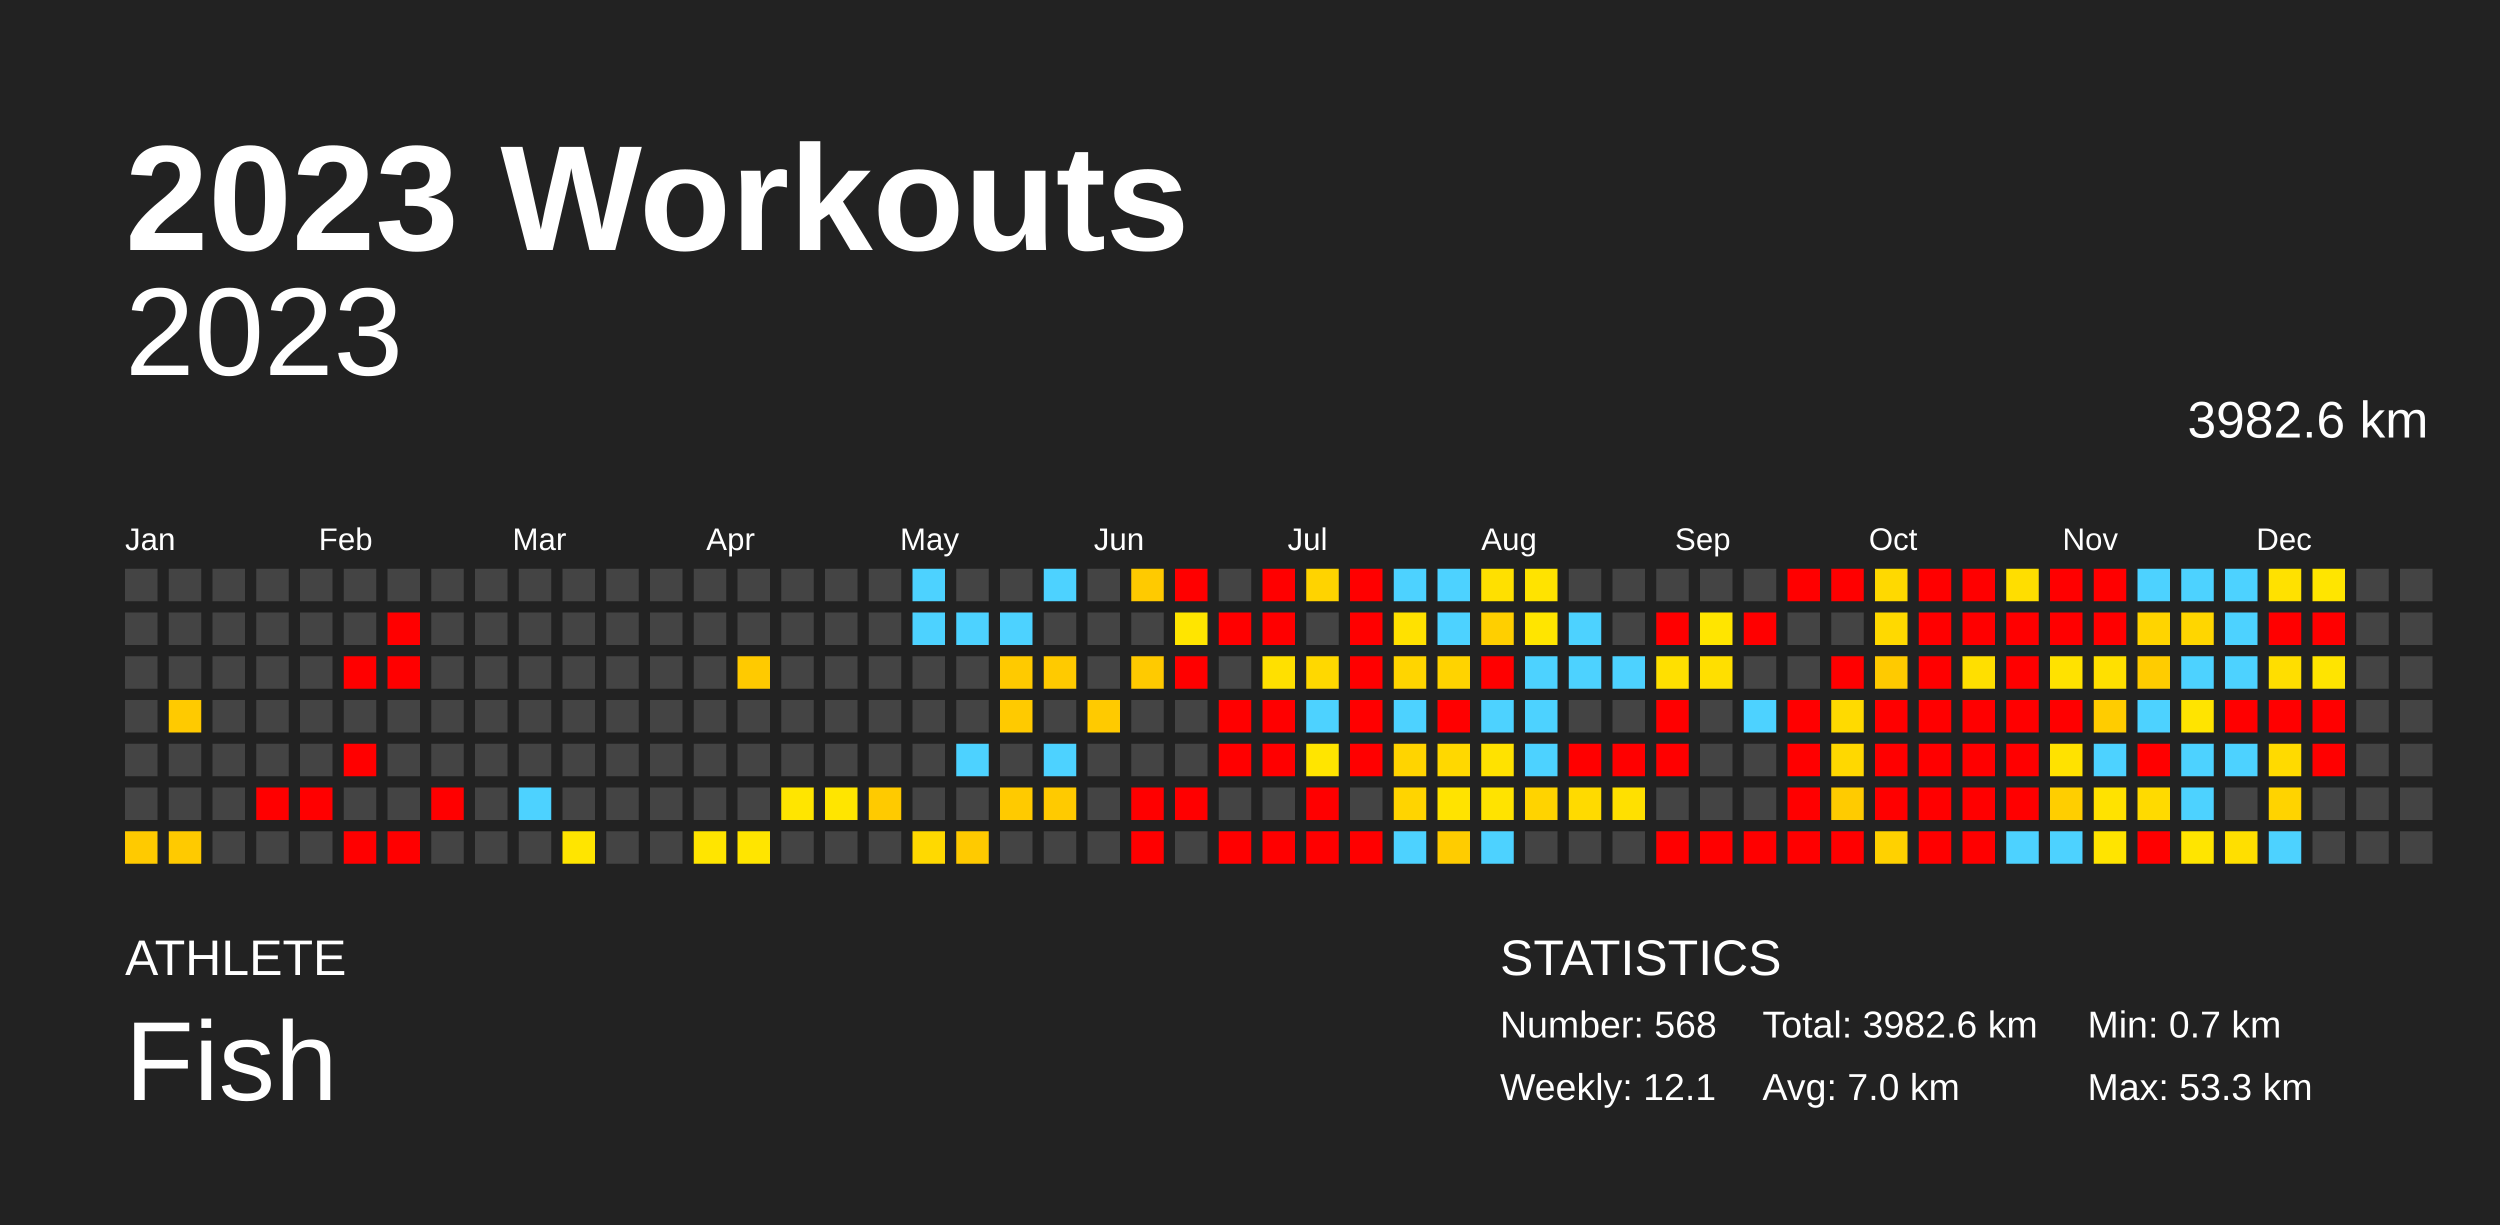
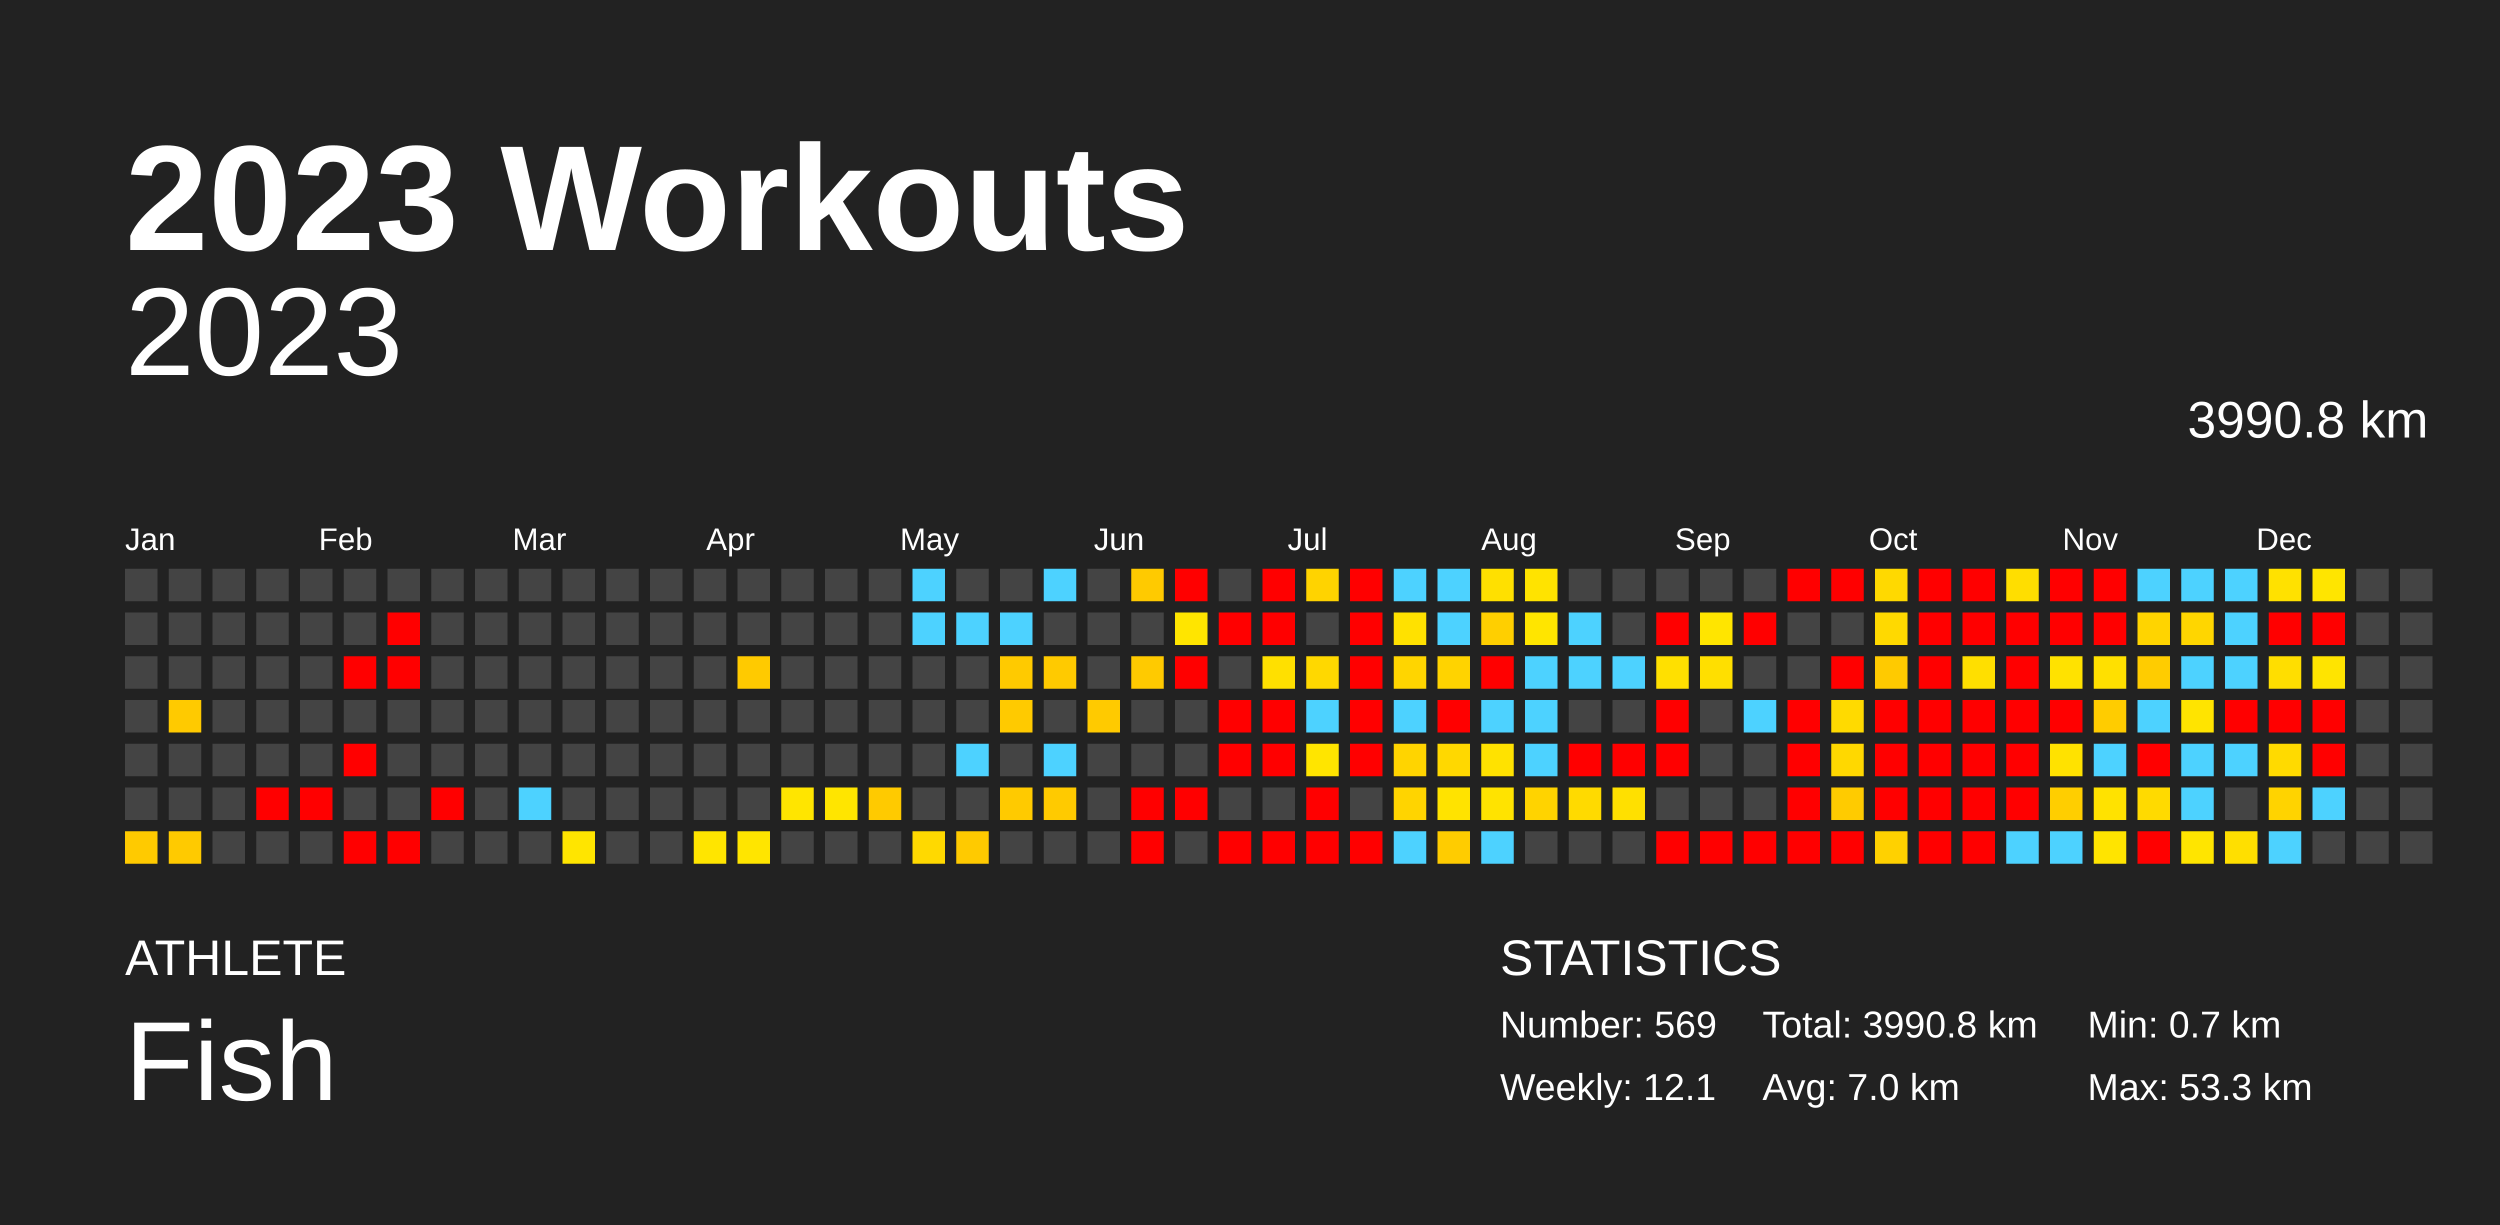
<svg xmlns="http://www.w3.org/2000/svg" baseProfile="full" height="98mm" version="1.1" viewBox="0,0,200,98" width="200mm">
  <defs />
  <rect fill="#222222" height="98" width="200" x="0" y="0" />
  <text fill="#FFFFFF" style="font-size:12px; font-family:Arial; font-weight:bold;" x="10" y="20">2023 Workouts</text>
  <text fill="#FFFFFF" style="font-size:4px; font-family:Arial" x="10" y="78">ATHLETE</text>
  <text fill="#FFFFFF" style="font-size:9px; font-family:Arial" x="10" y="88">Fish</text>
  <text fill="#FFFFFF" style="font-size:4px; font-family:Arial" x="120" y="78">STATISTICS</text>
-   <text fill="#FFFFFF" style="font-size:3px; font-family:Arial" x="120" y="83">Number: 568</text>
+   <text fill="#FFFFFF" style="font-size:3px; font-family:Arial" x="120" y="83">Number: 569</text>
  <text fill="#FFFFFF" style="font-size:3px; font-family:Arial" x="120" y="88">Weekly: 12.1</text>
-   <text fill="#FFFFFF" style="font-size:3px; font-family:Arial" x="141" y="83">Total: 3982.6 km</text>
+   <text fill="#FFFFFF" style="font-size:3px; font-family:Arial" x="141" y="83">Total: 3990.8 km</text>
  <text fill="#FFFFFF" style="font-size:3px; font-family:Arial" x="141" y="88">Avg: 7.0 km</text>
  <text fill="#FFFFFF" style="font-size:3px; font-family:Arial" x="167" y="83">Min: 0.7 km</text>
  <text fill="#FFFFFF" style="font-size:3px; font-family:Arial" x="167" y="88">Max: 53.3 km</text>
  <text alignment-baseline="hanging" fill="#FFFFFF" style="font-size:10.0px; font-family:Arial;" x="10" y="30">2023</text>
-   <text alignment-baseline="hanging" fill="#FFFFFF" style="font-size:4.125px; font-family:Arial;" x="175" y="35">3982.6 km</text>
+   <text alignment-baseline="hanging" fill="#FFFFFF" style="font-size:4.125px; font-family:Arial;" x="175" y="35">3990.8 km</text>
  <text fill="#FFFFFF" style="font-size:2.5px; font-family:Arial" x="10.0" y="44">Jan</text>
  <text fill="#FFFFFF" style="font-size:2.5px; font-family:Arial" x="25.5" y="44">Feb</text>
  <text fill="#FFFFFF" style="font-size:2.5px; font-family:Arial" x="41.0" y="44">Mar</text>
  <text fill="#FFFFFF" style="font-size:2.5px; font-family:Arial" x="56.5" y="44">Apr</text>
  <text fill="#FFFFFF" style="font-size:2.5px; font-family:Arial" x="72.0" y="44">May</text>
  <text fill="#FFFFFF" style="font-size:2.5px; font-family:Arial" x="87.5" y="44">Jun</text>
  <text fill="#FFFFFF" style="font-size:2.5px; font-family:Arial" x="103.0" y="44">Jul</text>
  <text fill="#FFFFFF" style="font-size:2.5px; font-family:Arial" x="118.5" y="44">Aug</text>
  <text fill="#FFFFFF" style="font-size:2.5px; font-family:Arial" x="134.0" y="44">Sep</text>
  <text fill="#FFFFFF" style="font-size:2.5px; font-family:Arial" x="149.5" y="44">Oct</text>
  <text fill="#FFFFFF" style="font-size:2.5px; font-family:Arial" x="165.0" y="44">Nov</text>
  <text fill="#FFFFFF" style="font-size:2.5px; font-family:Arial" x="180.5" y="44">Dec</text>
  <rect fill="#444444" height="2.6" width="2.6" x="10.0" y="45.5" />
  <rect fill="#444444" height="2.6" width="2.6" x="10.0" y="49.0" />
  <rect fill="#444444" height="2.6" width="2.6" x="10.0" y="52.5" />
  <rect fill="#444444" height="2.6" width="2.6" x="10.0" y="56.0" />
  <rect fill="#444444" height="2.6" width="2.6" x="10.0" y="59.5" />
  <rect fill="#444444" height="2.6" width="2.6" x="10.0" y="63.0" />
  <rect fill="#ffca00" height="2.6" width="2.6" x="10.0" y="66.5" />
  <rect fill="#444444" height="2.6" width="2.6" x="13.5" y="45.5" />
  <rect fill="#444444" height="2.6" width="2.6" x="13.5" y="49.0" />
  <rect fill="#444444" height="2.6" width="2.6" x="13.5" y="52.5" />
  <rect fill="#ffca00" height="2.6" width="2.6" x="13.5" y="56.0" />
  <rect fill="#444444" height="2.6" width="2.6" x="13.5" y="59.5" />
  <rect fill="#444444" height="2.6" width="2.6" x="13.5" y="63.0" />
  <rect fill="#ffca00" height="2.6" width="2.6" x="13.5" y="66.5" />
  <rect fill="#444444" height="2.6" width="2.6" x="17.0" y="45.5" />
  <rect fill="#444444" height="2.6" width="2.6" x="17.0" y="49.0" />
  <rect fill="#444444" height="2.6" width="2.6" x="17.0" y="52.5" />
  <rect fill="#444444" height="2.6" width="2.6" x="17.0" y="56.0" />
  <rect fill="#444444" height="2.6" width="2.6" x="17.0" y="59.5" />
  <rect fill="#444444" height="2.6" width="2.6" x="17.0" y="63.0" />
  <rect fill="#444444" height="2.6" width="2.6" x="17.0" y="66.5" />
  <rect fill="#444444" height="2.6" width="2.6" x="20.5" y="45.5" />
  <rect fill="#444444" height="2.6" width="2.6" x="20.5" y="49.0" />
  <rect fill="#444444" height="2.6" width="2.6" x="20.5" y="52.5" />
  <rect fill="#444444" height="2.6" width="2.6" x="20.5" y="56.0" />
  <rect fill="#444444" height="2.6" width="2.6" x="20.5" y="59.5" />
  <rect fill="red" height="2.6" width="2.6" x="20.5" y="63.0" />
  <rect fill="#444444" height="2.6" width="2.6" x="20.5" y="66.5" />
  <rect fill="#444444" height="2.6" width="2.6" x="24.0" y="45.5" />
  <rect fill="#444444" height="2.6" width="2.6" x="24.0" y="49.0" />
  <rect fill="#444444" height="2.6" width="2.6" x="24.0" y="52.5" />
  <rect fill="#444444" height="2.6" width="2.6" x="24.0" y="56.0" />
  <rect fill="#444444" height="2.6" width="2.6" x="24.0" y="59.5" />
  <rect fill="red" height="2.6" width="2.6" x="24.0" y="63.0" />
  <rect fill="#444444" height="2.6" width="2.6" x="24.0" y="66.5" />
  <rect fill="#444444" height="2.6" width="2.6" x="27.5" y="45.5" />
  <rect fill="#444444" height="2.6" width="2.6" x="27.5" y="49.0" />
  <rect fill="red" height="2.6" width="2.6" x="27.5" y="52.5" />
  <rect fill="#444444" height="2.6" width="2.6" x="27.5" y="56.0" />
  <rect fill="red" height="2.6" width="2.6" x="27.5" y="59.5" />
  <rect fill="#444444" height="2.6" width="2.6" x="27.5" y="63.0" />
  <rect fill="red" height="2.6" width="2.6" x="27.5" y="66.5" />
  <rect fill="#444444" height="2.6" width="2.6" x="31.0" y="45.5" />
  <rect fill="red" height="2.6" width="2.6" x="31.0" y="49.0" />
  <rect fill="red" height="2.6" width="2.6" x="31.0" y="52.5" />
  <rect fill="#444444" height="2.6" width="2.6" x="31.0" y="56.0" />
  <rect fill="#444444" height="2.6" width="2.6" x="31.0" y="59.5" />
  <rect fill="#444444" height="2.6" width="2.6" x="31.0" y="63.0" />
  <rect fill="red" height="2.6" width="2.6" x="31.0" y="66.5" />
  <rect fill="#444444" height="2.6" width="2.6" x="34.5" y="45.5" />
  <rect fill="#444444" height="2.6" width="2.6" x="34.5" y="49.0" />
  <rect fill="#444444" height="2.6" width="2.6" x="34.5" y="52.5" />
  <rect fill="#444444" height="2.6" width="2.6" x="34.5" y="56.0" />
  <rect fill="#444444" height="2.6" width="2.6" x="34.5" y="59.5" />
  <rect fill="red" height="2.6" width="2.6" x="34.5" y="63.0" />
  <rect fill="#444444" height="2.6" width="2.6" x="34.5" y="66.5" />
  <rect fill="#444444" height="2.6" width="2.6" x="38.0" y="45.5" />
  <rect fill="#444444" height="2.6" width="2.6" x="38.0" y="49.0" />
  <rect fill="#444444" height="2.6" width="2.6" x="38.0" y="52.5" />
  <rect fill="#444444" height="2.6" width="2.6" x="38.0" y="56.0" />
  <rect fill="#444444" height="2.6" width="2.6" x="38.0" y="59.5" />
  <rect fill="#444444" height="2.6" width="2.6" x="38.0" y="63.0" />
  <rect fill="#444444" height="2.6" width="2.6" x="38.0" y="66.5" />
  <rect fill="#444444" height="2.6" width="2.6" x="41.5" y="45.5" />
  <rect fill="#444444" height="2.6" width="2.6" x="41.5" y="49.0" />
  <rect fill="#444444" height="2.6" width="2.6" x="41.5" y="52.5" />
  <rect fill="#444444" height="2.6" width="2.6" x="41.5" y="56.0" />
  <rect fill="#444444" height="2.6" width="2.6" x="41.5" y="59.5" />
  <rect fill="#4dd2ff" height="2.6" width="2.6" x="41.5" y="63.0" />
  <rect fill="#444444" height="2.6" width="2.6" x="41.5" y="66.5" />
  <rect fill="#444444" height="2.6" width="2.6" x="45.0" y="45.5" />
  <rect fill="#444444" height="2.6" width="2.6" x="45.0" y="49.0" />
  <rect fill="#444444" height="2.6" width="2.6" x="45.0" y="52.5" />
  <rect fill="#444444" height="2.6" width="2.6" x="45.0" y="56.0" />
  <rect fill="#444444" height="2.6" width="2.6" x="45.0" y="59.5" />
  <rect fill="#444444" height="2.6" width="2.6" x="45.0" y="63.0" />
  <rect fill="#ffe500" height="2.6" width="2.6" x="45.0" y="66.5" />
  <rect fill="#444444" height="2.6" width="2.6" x="48.5" y="45.5" />
  <rect fill="#444444" height="2.6" width="2.6" x="48.5" y="49.0" />
  <rect fill="#444444" height="2.6" width="2.6" x="48.5" y="52.5" />
  <rect fill="#444444" height="2.6" width="2.6" x="48.5" y="56.0" />
  <rect fill="#444444" height="2.6" width="2.6" x="48.5" y="59.5" />
  <rect fill="#444444" height="2.6" width="2.6" x="48.5" y="63.0" />
  <rect fill="#444444" height="2.6" width="2.6" x="48.5" y="66.5" />
  <rect fill="#444444" height="2.6" width="2.6" x="52.0" y="45.5" />
  <rect fill="#444444" height="2.6" width="2.6" x="52.0" y="49.0" />
  <rect fill="#444444" height="2.6" width="2.6" x="52.0" y="52.5" />
  <rect fill="#444444" height="2.6" width="2.6" x="52.0" y="56.0" />
  <rect fill="#444444" height="2.6" width="2.6" x="52.0" y="59.5" />
  <rect fill="#444444" height="2.6" width="2.6" x="52.0" y="63.0" />
  <rect fill="#444444" height="2.6" width="2.6" x="52.0" y="66.5" />
  <rect fill="#444444" height="2.6" width="2.6" x="55.5" y="45.5" />
  <rect fill="#444444" height="2.6" width="2.6" x="55.5" y="49.0" />
  <rect fill="#444444" height="2.6" width="2.6" x="55.5" y="52.5" />
  <rect fill="#444444" height="2.6" width="2.6" x="55.5" y="56.0" />
  <rect fill="#444444" height="2.6" width="2.6" x="55.5" y="59.5" />
  <rect fill="#444444" height="2.6" width="2.6" x="55.5" y="63.0" />
  <rect fill="#ffe500" height="2.6" width="2.6" x="55.5" y="66.5" />
  <rect fill="#444444" height="2.6" width="2.6" x="59.0" y="45.5" />
  <rect fill="#444444" height="2.6" width="2.6" x="59.0" y="49.0" />
  <rect fill="#ffca00" height="2.6" width="2.6" x="59.0" y="52.5" />
  <rect fill="#444444" height="2.6" width="2.6" x="59.0" y="56.0" />
  <rect fill="#444444" height="2.6" width="2.6" x="59.0" y="59.5" />
  <rect fill="#444444" height="2.6" width="2.6" x="59.0" y="63.0" />
  <rect fill="#ffe500" height="2.6" width="2.6" x="59.0" y="66.5" />
  <rect fill="#444444" height="2.6" width="2.6" x="62.5" y="45.5" />
  <rect fill="#444444" height="2.6" width="2.6" x="62.5" y="49.0" />
  <rect fill="#444444" height="2.6" width="2.6" x="62.5" y="52.5" />
  <rect fill="#444444" height="2.6" width="2.6" x="62.5" y="56.0" />
  <rect fill="#444444" height="2.6" width="2.6" x="62.5" y="59.5" />
  <rect fill="#ffe500" height="2.6" width="2.6" x="62.5" y="63.0" />
  <rect fill="#444444" height="2.6" width="2.6" x="62.5" y="66.5" />
  <rect fill="#444444" height="2.6" width="2.6" x="66.0" y="45.5" />
  <rect fill="#444444" height="2.6" width="2.6" x="66.0" y="49.0" />
  <rect fill="#444444" height="2.6" width="2.6" x="66.0" y="52.5" />
  <rect fill="#444444" height="2.6" width="2.6" x="66.0" y="56.0" />
  <rect fill="#444444" height="2.6" width="2.6" x="66.0" y="59.5" />
  <rect fill="#ffe500" height="2.6" width="2.6" x="66.0" y="63.0" />
  <rect fill="#444444" height="2.6" width="2.6" x="66.0" y="66.5" />
  <rect fill="#444444" height="2.6" width="2.6" x="69.5" y="45.5" />
  <rect fill="#444444" height="2.6" width="2.6" x="69.5" y="49.0" />
  <rect fill="#444444" height="2.6" width="2.6" x="69.5" y="52.5" />
  <rect fill="#444444" height="2.6" width="2.6" x="69.5" y="56.0" />
  <rect fill="#444444" height="2.6" width="2.6" x="69.5" y="59.5" />
  <rect fill="#ffca00" height="2.6" width="2.6" x="69.5" y="63.0" />
  <rect fill="#444444" height="2.6" width="2.6" x="69.5" y="66.5" />
  <rect fill="#4dd2ff" height="2.6" width="2.6" x="73.0" y="45.5" />
  <rect fill="#4dd2ff" height="2.6" width="2.6" x="73.0" y="49.0" />
  <rect fill="#444444" height="2.6" width="2.6" x="73.0" y="52.5" />
  <rect fill="#444444" height="2.6" width="2.6" x="73.0" y="56.0" />
  <rect fill="#444444" height="2.6" width="2.6" x="73.0" y="59.5" />
  <rect fill="#444444" height="2.6" width="2.6" x="73.0" y="63.0" />
  <rect fill="#ffd900" height="2.6" width="2.6" x="73.0" y="66.5" />
  <rect fill="#444444" height="2.6" width="2.6" x="76.5" y="45.5" />
  <rect fill="#4dd2ff" height="2.6" width="2.6" x="76.5" y="49.0" />
  <rect fill="#444444" height="2.6" width="2.6" x="76.5" y="52.5" />
  <rect fill="#444444" height="2.6" width="2.6" x="76.5" y="56.0" />
  <rect fill="#4dd2ff" height="2.6" width="2.6" x="76.5" y="59.5" />
  <rect fill="#444444" height="2.6" width="2.6" x="76.5" y="63.0" />
  <rect fill="#ffca00" height="2.6" width="2.6" x="76.5" y="66.5" />
  <rect fill="#444444" height="2.6" width="2.6" x="80.0" y="45.5" />
  <rect fill="#4dd2ff" height="2.6" width="2.6" x="80.0" y="49.0" />
  <rect fill="#ffca00" height="2.6" width="2.6" x="80.0" y="52.5" />
  <rect fill="#ffca00" height="2.6" width="2.6" x="80.0" y="56.0" />
  <rect fill="#444444" height="2.6" width="2.6" x="80.0" y="59.5" />
  <rect fill="#ffca00" height="2.6" width="2.6" x="80.0" y="63.0" />
  <rect fill="#444444" height="2.6" width="2.6" x="80.0" y="66.5" />
  <rect fill="#4dd2ff" height="2.6" width="2.6" x="83.5" y="45.5" />
  <rect fill="#444444" height="2.6" width="2.6" x="83.5" y="49.0" />
  <rect fill="#ffca00" height="2.6" width="2.6" x="83.5" y="52.5" />
  <rect fill="#444444" height="2.6" width="2.6" x="83.5" y="56.0" />
  <rect fill="#4dd2ff" height="2.6" width="2.6" x="83.5" y="59.5" />
  <rect fill="#ffca00" height="2.6" width="2.6" x="83.5" y="63.0" />
  <rect fill="#444444" height="2.6" width="2.6" x="83.5" y="66.5" />
  <rect fill="#444444" height="2.6" width="2.6" x="87.0" y="45.5" />
  <rect fill="#444444" height="2.6" width="2.6" x="87.0" y="49.0" />
  <rect fill="#444444" height="2.6" width="2.6" x="87.0" y="52.5" />
  <rect fill="#ffca00" height="2.6" width="2.6" x="87.0" y="56.0" />
  <rect fill="#444444" height="2.6" width="2.6" x="87.0" y="59.5" />
  <rect fill="#444444" height="2.6" width="2.6" x="87.0" y="63.0" />
  <rect fill="#444444" height="2.6" width="2.6" x="87.0" y="66.5" />
  <rect fill="#ffca00" height="2.6" width="2.6" x="90.5" y="45.5" />
  <rect fill="#444444" height="2.6" width="2.6" x="90.5" y="49.0" />
  <rect fill="#ffca00" height="2.6" width="2.6" x="90.5" y="52.5" />
  <rect fill="#444444" height="2.6" width="2.6" x="90.5" y="56.0" />
  <rect fill="#444444" height="2.6" width="2.6" x="90.5" y="59.5" />
  <rect fill="red" height="2.6" width="2.6" x="90.5" y="63.0" />
  <rect fill="red" height="2.6" width="2.6" x="90.5" y="66.5" />
  <rect fill="red" height="2.6" width="2.6" x="94.0" y="45.5" />
  <rect fill="#ffe500" height="2.6" width="2.6" x="94.0" y="49.0" />
  <rect fill="red" height="2.6" width="2.6" x="94.0" y="52.5" />
  <rect fill="#444444" height="2.6" width="2.6" x="94.0" y="56.0" />
  <rect fill="#444444" height="2.6" width="2.6" x="94.0" y="59.5" />
  <rect fill="red" height="2.6" width="2.6" x="94.0" y="63.0" />
  <rect fill="#444444" height="2.6" width="2.6" x="94.0" y="66.5" />
  <rect fill="#444444" height="2.6" width="2.6" x="97.5" y="45.5" />
  <rect fill="red" height="2.6" width="2.6" x="97.5" y="49.0" />
  <rect fill="#444444" height="2.6" width="2.6" x="97.5" y="52.5" />
  <rect fill="red" height="2.6" width="2.6" x="97.5" y="56.0" />
  <rect fill="red" height="2.6" width="2.6" x="97.5" y="59.5" />
  <rect fill="#444444" height="2.6" width="2.6" x="97.5" y="63.0" />
  <rect fill="red" height="2.6" width="2.6" x="97.5" y="66.5" />
  <rect fill="red" height="2.6" width="2.6" x="101.0" y="45.5" />
  <rect fill="red" height="2.6" width="2.6" x="101.0" y="49.0" />
  <rect fill="#ffe000" height="2.6" width="2.6" x="101.0" y="52.5" />
  <rect fill="red" height="2.6" width="2.6" x="101.0" y="56.0" />
  <rect fill="red" height="2.6" width="2.6" x="101.0" y="59.5" />
  <rect fill="#444444" height="2.6" width="2.6" x="101.0" y="63.0" />
  <rect fill="red" height="2.6" width="2.6" x="101.0" y="66.5" />
  <rect fill="#ffd300" height="2.6" width="2.6" x="104.5" y="45.5" />
  <rect fill="#444444" height="2.6" width="2.6" x="104.5" y="49.0" />
  <rect fill="#ffd800" height="2.6" width="2.6" x="104.5" y="52.5" />
  <rect fill="#4dd2ff" height="2.6" width="2.6" x="104.5" y="56.0" />
  <rect fill="#ffe500" height="2.6" width="2.6" x="104.5" y="59.5" />
  <rect fill="red" height="2.6" width="2.6" x="104.5" y="63.0" />
  <rect fill="red" height="2.6" width="2.6" x="104.5" y="66.5" />
  <rect fill="red" height="2.6" width="2.6" x="108.0" y="45.5" />
  <rect fill="red" height="2.6" width="2.6" x="108.0" y="49.0" />
  <rect fill="red" height="2.6" width="2.6" x="108.0" y="52.5" />
  <rect fill="red" height="2.6" width="2.6" x="108.0" y="56.0" />
  <rect fill="red" height="2.6" width="2.6" x="108.0" y="59.5" />
  <rect fill="#444444" height="2.6" width="2.6" x="108.0" y="63.0" />
  <rect fill="red" height="2.6" width="2.6" x="108.0" y="66.5" />
  <rect fill="#4dd2ff" height="2.6" width="2.6" x="111.5" y="45.5" />
  <rect fill="#ffe100" height="2.6" width="2.6" x="111.5" y="49.0" />
  <rect fill="#ffd500" height="2.6" width="2.6" x="111.5" y="52.5" />
  <rect fill="#4dd2ff" height="2.6" width="2.6" x="111.5" y="56.0" />
  <rect fill="#ffd400" height="2.6" width="2.6" x="111.5" y="59.5" />
  <rect fill="#ffd400" height="2.6" width="2.6" x="111.5" y="63.0" />
  <rect fill="#4dd2ff" height="2.6" width="2.6" x="111.5" y="66.5" />
  <rect fill="#4dd2ff" height="2.6" width="2.6" x="115.0" y="45.5" />
  <rect fill="#4dd2ff" height="2.6" width="2.6" x="115.0" y="49.0" />
  <rect fill="#ffd300" height="2.6" width="2.6" x="115.0" y="52.5" />
  <rect fill="red" height="2.6" width="2.6" x="115.0" y="56.0" />
  <rect fill="#ffd800" height="2.6" width="2.6" x="115.0" y="59.5" />
  <rect fill="#ffe300" height="2.6" width="2.6" x="115.0" y="63.0" />
  <rect fill="#ffcc00" height="2.6" width="2.6" x="115.0" y="66.5" />
  <rect fill="#ffe000" height="2.6" width="2.6" x="118.5" y="45.5" />
  <rect fill="#ffcf00" height="2.6" width="2.6" x="118.5" y="49.0" />
  <rect fill="red" height="2.6" width="2.6" x="118.5" y="52.5" />
  <rect fill="#4dd2ff" height="2.6" width="2.6" x="118.5" y="56.0" />
  <rect fill="#ffe200" height="2.6" width="2.6" x="118.5" y="59.5" />
  <rect fill="#ffe300" height="2.6" width="2.6" x="118.5" y="63.0" />
  <rect fill="#4dd2ff" height="2.6" width="2.6" x="118.5" y="66.5" />
  <rect fill="#ffe300" height="2.6" width="2.6" x="122.0" y="45.5" />
  <rect fill="#ffe500" height="2.6" width="2.6" x="122.0" y="49.0" />
  <rect fill="#4dd2ff" height="2.6" width="2.6" x="122.0" y="52.5" />
  <rect fill="#4dd2ff" height="2.6" width="2.6" x="122.0" y="56.0" />
  <rect fill="#4dd2ff" height="2.6" width="2.6" x="122.0" y="59.5" />
  <rect fill="#ffd300" height="2.6" width="2.6" x="122.0" y="63.0" />
  <rect fill="#444444" height="2.6" width="2.6" x="122.0" y="66.5" />
  <rect fill="#444444" height="2.6" width="2.6" x="125.5" y="45.5" />
  <rect fill="#4dd2ff" height="2.6" width="2.6" x="125.5" y="49.0" />
  <rect fill="#4dd2ff" height="2.6" width="2.6" x="125.5" y="52.5" />
  <rect fill="#444444" height="2.6" width="2.6" x="125.5" y="56.0" />
  <rect fill="red" height="2.6" width="2.6" x="125.5" y="59.5" />
  <rect fill="#ffda00" height="2.6" width="2.6" x="125.5" y="63.0" />
  <rect fill="#444444" height="2.6" width="2.6" x="125.5" y="66.5" />
  <rect fill="#444444" height="2.6" width="2.6" x="129.0" y="45.5" />
  <rect fill="#444444" height="2.6" width="2.6" x="129.0" y="49.0" />
  <rect fill="#4dd2ff" height="2.6" width="2.6" x="129.0" y="52.5" />
  <rect fill="#444444" height="2.6" width="2.6" x="129.0" y="56.0" />
  <rect fill="red" height="2.6" width="2.6" x="129.0" y="59.5" />
  <rect fill="#ffe000" height="2.6" width="2.6" x="129.0" y="63.0" />
  <rect fill="#444444" height="2.6" width="2.6" x="129.0" y="66.5" />
  <rect fill="#444444" height="2.6" width="2.6" x="132.5" y="45.5" />
  <rect fill="red" height="2.6" width="2.6" x="132.5" y="49.0" />
  <rect fill="#ffe000" height="2.6" width="2.6" x="132.5" y="52.5" />
  <rect fill="red" height="2.6" width="2.6" x="132.5" y="56.0" />
  <rect fill="red" height="2.6" width="2.6" x="132.5" y="59.5" />
  <rect fill="#444444" height="2.6" width="2.6" x="132.5" y="63.0" />
  <rect fill="red" height="2.6" width="2.6" x="132.5" y="66.5" />
  <rect fill="#444444" height="2.6" width="2.6" x="136.0" y="45.5" />
  <rect fill="#ffe500" height="2.6" width="2.6" x="136.0" y="49.0" />
  <rect fill="#ffdf00" height="2.6" width="2.6" x="136.0" y="52.5" />
  <rect fill="#444444" height="2.6" width="2.6" x="136.0" y="56.0" />
  <rect fill="#444444" height="2.6" width="2.6" x="136.0" y="59.5" />
  <rect fill="#444444" height="2.6" width="2.6" x="136.0" y="63.0" />
  <rect fill="red" height="2.6" width="2.6" x="136.0" y="66.5" />
  <rect fill="#444444" height="2.6" width="2.6" x="139.5" y="45.5" />
  <rect fill="red" height="2.6" width="2.6" x="139.5" y="49.0" />
  <rect fill="#444444" height="2.6" width="2.6" x="139.5" y="52.5" />
  <rect fill="#4dd2ff" height="2.6" width="2.6" x="139.5" y="56.0" />
  <rect fill="#444444" height="2.6" width="2.6" x="139.5" y="59.5" />
  <rect fill="#444444" height="2.6" width="2.6" x="139.5" y="63.0" />
  <rect fill="red" height="2.6" width="2.6" x="139.5" y="66.5" />
  <rect fill="red" height="2.6" width="2.6" x="143.0" y="45.5" />
  <rect fill="#444444" height="2.6" width="2.6" x="143.0" y="49.0" />
  <rect fill="#444444" height="2.6" width="2.6" x="143.0" y="52.5" />
  <rect fill="red" height="2.6" width="2.6" x="143.0" y="56.0" />
  <rect fill="red" height="2.6" width="2.6" x="143.0" y="59.5" />
  <rect fill="red" height="2.6" width="2.6" x="143.0" y="63.0" />
  <rect fill="red" height="2.6" width="2.6" x="143.0" y="66.5" />
  <rect fill="red" height="2.6" width="2.6" x="146.5" y="45.5" />
  <rect fill="#444444" height="2.6" width="2.6" x="146.5" y="49.0" />
  <rect fill="red" height="2.6" width="2.6" x="146.5" y="52.5" />
  <rect fill="#ffda00" height="2.6" width="2.6" x="146.5" y="56.0" />
  <rect fill="#ffd800" height="2.6" width="2.6" x="146.5" y="59.5" />
  <rect fill="#ffcb00" height="2.6" width="2.6" x="146.5" y="63.0" />
  <rect fill="red" height="2.6" width="2.6" x="146.5" y="66.5" />
  <rect fill="#ffd900" height="2.6" width="2.6" x="150.0" y="45.5" />
  <rect fill="#ffd900" height="2.6" width="2.6" x="150.0" y="49.0" />
  <rect fill="#ffca00" height="2.6" width="2.6" x="150.0" y="52.5" />
  <rect fill="red" height="2.6" width="2.6" x="150.0" y="56.0" />
  <rect fill="red" height="2.6" width="2.6" x="150.0" y="59.5" />
  <rect fill="red" height="2.6" width="2.6" x="150.0" y="63.0" />
  <rect fill="#ffd100" height="2.6" width="2.6" x="150.0" y="66.5" />
  <rect fill="red" height="2.6" width="2.6" x="153.5" y="45.5" />
  <rect fill="red" height="2.6" width="2.6" x="153.5" y="49.0" />
  <rect fill="red" height="2.6" width="2.6" x="153.5" y="52.5" />
  <rect fill="red" height="2.6" width="2.6" x="153.5" y="56.0" />
  <rect fill="red" height="2.6" width="2.6" x="153.5" y="59.5" />
  <rect fill="red" height="2.6" width="2.6" x="153.5" y="63.0" />
  <rect fill="red" height="2.6" width="2.6" x="153.5" y="66.5" />
  <rect fill="red" height="2.6" width="2.6" x="157.0" y="45.5" />
  <rect fill="red" height="2.6" width="2.6" x="157.0" y="49.0" />
  <rect fill="#ffdf00" height="2.6" width="2.6" x="157.0" y="52.5" />
  <rect fill="red" height="2.6" width="2.6" x="157.0" y="56.0" />
  <rect fill="red" height="2.6" width="2.6" x="157.0" y="59.5" />
  <rect fill="red" height="2.6" width="2.6" x="157.0" y="63.0" />
  <rect fill="red" height="2.6" width="2.6" x="157.0" y="66.5" />
  <rect fill="#ffde00" height="2.6" width="2.6" x="160.5" y="45.5" />
  <rect fill="red" height="2.6" width="2.6" x="160.5" y="49.0" />
  <rect fill="red" height="2.6" width="2.6" x="160.5" y="52.5" />
  <rect fill="red" height="2.6" width="2.6" x="160.5" y="56.0" />
  <rect fill="red" height="2.6" width="2.6" x="160.5" y="59.5" />
  <rect fill="red" height="2.6" width="2.6" x="160.5" y="63.0" />
  <rect fill="#4dd2ff" height="2.6" width="2.6" x="160.5" y="66.5" />
  <rect fill="red" height="2.6" width="2.6" x="164.0" y="45.5" />
  <rect fill="red" height="2.6" width="2.6" x="164.0" y="49.0" />
  <rect fill="#ffe200" height="2.6" width="2.6" x="164.0" y="52.5" />
  <rect fill="red" height="2.6" width="2.6" x="164.0" y="56.0" />
  <rect fill="#ffe200" height="2.6" width="2.6" x="164.0" y="59.5" />
  <rect fill="#ffce00" height="2.6" width="2.6" x="164.0" y="63.0" />
  <rect fill="#4dd2ff" height="2.6" width="2.6" x="164.0" y="66.5" />
  <rect fill="red" height="2.6" width="2.6" x="167.5" y="45.5" />
  <rect fill="red" height="2.6" width="2.6" x="167.5" y="49.0" />
  <rect fill="#ffe000" height="2.6" width="2.6" x="167.5" y="52.5" />
  <rect fill="#ffcc00" height="2.6" width="2.6" x="167.5" y="56.0" />
  <rect fill="#4dd2ff" height="2.6" width="2.6" x="167.5" y="59.5" />
  <rect fill="#ffe200" height="2.6" width="2.6" x="167.5" y="63.0" />
  <rect fill="#ffe400" height="2.6" width="2.6" x="167.5" y="66.5" />
  <rect fill="#4dd2ff" height="2.6" width="2.6" x="171.0" y="45.5" />
  <rect fill="#ffd400" height="2.6" width="2.6" x="171.0" y="49.0" />
  <rect fill="#ffcc00" height="2.6" width="2.6" x="171.0" y="52.5" />
  <rect fill="#4dd2ff" height="2.6" width="2.6" x="171.0" y="56.0" />
  <rect fill="red" height="2.6" width="2.6" x="171.0" y="59.5" />
  <rect fill="#ffda00" height="2.6" width="2.6" x="171.0" y="63.0" />
  <rect fill="red" height="2.6" width="2.6" x="171.0" y="66.5" />
  <rect fill="#4dd2ff" height="2.6" width="2.6" x="174.5" y="45.5" />
  <rect fill="#ffd600" height="2.6" width="2.6" x="174.5" y="49.0" />
  <rect fill="#4dd2ff" height="2.6" width="2.6" x="174.5" y="52.5" />
  <rect fill="#ffe400" height="2.6" width="2.6" x="174.5" y="56.0" />
  <rect fill="#4dd2ff" height="2.6" width="2.6" x="174.5" y="59.5" />
  <rect fill="#4dd2ff" height="2.6" width="2.6" x="174.5" y="63.0" />
  <rect fill="#ffe500" height="2.6" width="2.6" x="174.5" y="66.5" />
  <rect fill="#4dd2ff" height="2.6" width="2.6" x="178.0" y="45.5" />
  <rect fill="#4dd2ff" height="2.6" width="2.6" x="178.0" y="49.0" />
  <rect fill="#4dd2ff" height="2.6" width="2.6" x="178.0" y="52.5" />
  <rect fill="red" height="2.6" width="2.6" x="178.0" y="56.0" />
  <rect fill="#4dd2ff" height="2.6" width="2.6" x="178.0" y="59.5" />
  <rect fill="#444444" height="2.6" width="2.6" x="178.0" y="63.0" />
  <rect fill="#ffdf00" height="2.6" width="2.6" x="178.0" y="66.5" />
  <rect fill="#ffe100" height="2.6" width="2.6" x="181.5" y="45.5" />
  <rect fill="red" height="2.6" width="2.6" x="181.5" y="49.0" />
  <rect fill="#ffde00" height="2.6" width="2.6" x="181.5" y="52.5" />
  <rect fill="red" height="2.6" width="2.6" x="181.5" y="56.0" />
  <rect fill="#ffda00" height="2.6" width="2.6" x="181.5" y="59.5" />
  <rect fill="#ffd300" height="2.6" width="2.6" x="181.5" y="63.0" />
  <rect fill="#4dd2ff" height="2.6" width="2.6" x="181.5" y="66.5" />
  <rect fill="#ffe500" height="2.6" width="2.6" x="185.0" y="45.5" />
  <rect fill="red" height="2.6" width="2.6" x="185.0" y="49.0" />
  <rect fill="#ffe400" height="2.6" width="2.6" x="185.0" y="52.5" />
  <rect fill="red" height="2.6" width="2.6" x="185.0" y="56.0" />
  <rect fill="red" height="2.6" width="2.6" x="185.0" y="59.5" />
-   <rect fill="#444444" height="2.6" width="2.6" x="185.0" y="63.0" />
+   <rect fill="#4dd2ff" height="2.6" width="2.6" x="185.0" y="63.0" />
  <rect fill="#444444" height="2.6" width="2.6" x="185.0" y="66.5" />
  <rect fill="#444444" height="2.6" width="2.6" x="188.5" y="45.5" />
  <rect fill="#444444" height="2.6" width="2.6" x="188.5" y="49.0" />
  <rect fill="#444444" height="2.6" width="2.6" x="188.5" y="52.5" />
  <rect fill="#444444" height="2.6" width="2.6" x="188.5" y="56.0" />
  <rect fill="#444444" height="2.6" width="2.6" x="188.5" y="59.5" />
  <rect fill="#444444" height="2.6" width="2.6" x="188.5" y="63.0" />
  <rect fill="#444444" height="2.6" width="2.6" x="188.5" y="66.5" />
  <rect fill="#444444" height="2.6" width="2.6" x="192.0" y="45.5" />
  <rect fill="#444444" height="2.6" width="2.6" x="192.0" y="49.0" />
  <rect fill="#444444" height="2.6" width="2.6" x="192.0" y="52.5" />
  <rect fill="#444444" height="2.6" width="2.6" x="192.0" y="56.0" />
  <rect fill="#444444" height="2.6" width="2.6" x="192.0" y="59.5" />
  <rect fill="#444444" height="2.6" width="2.6" x="192.0" y="63.0" />
  <rect fill="#444444" height="2.6" width="2.6" x="192.0" y="66.5" />
</svg>
